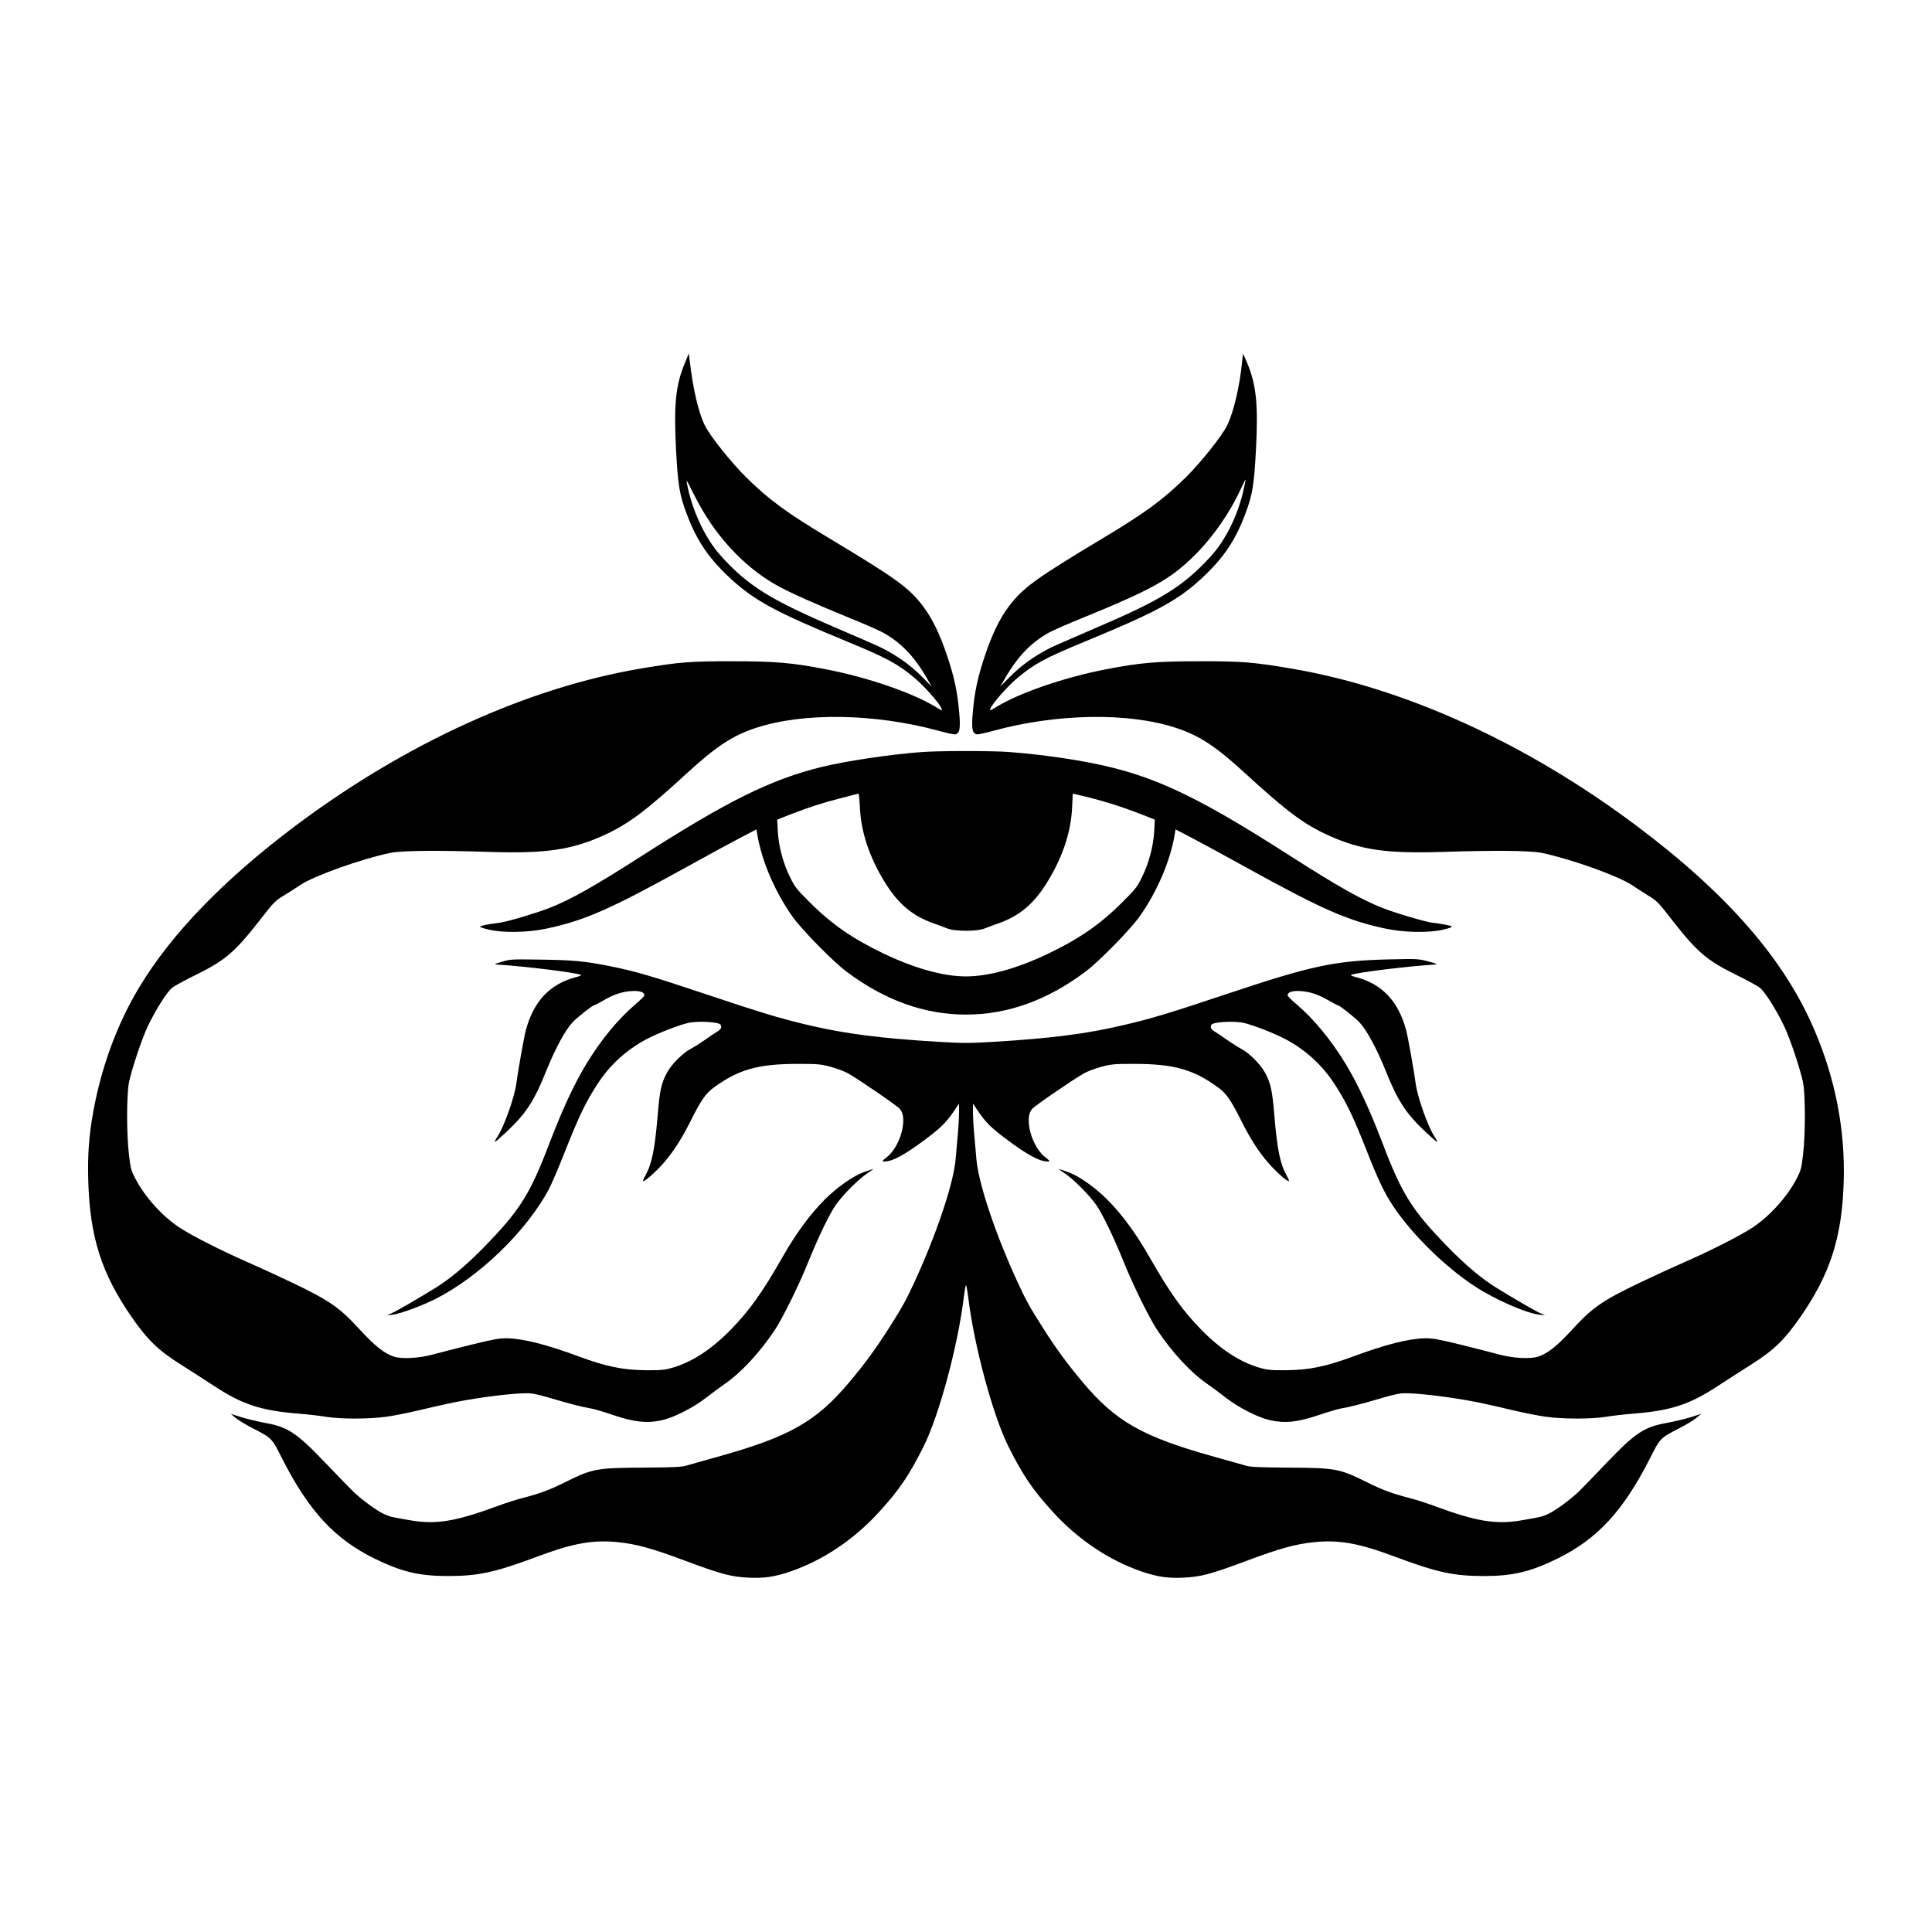
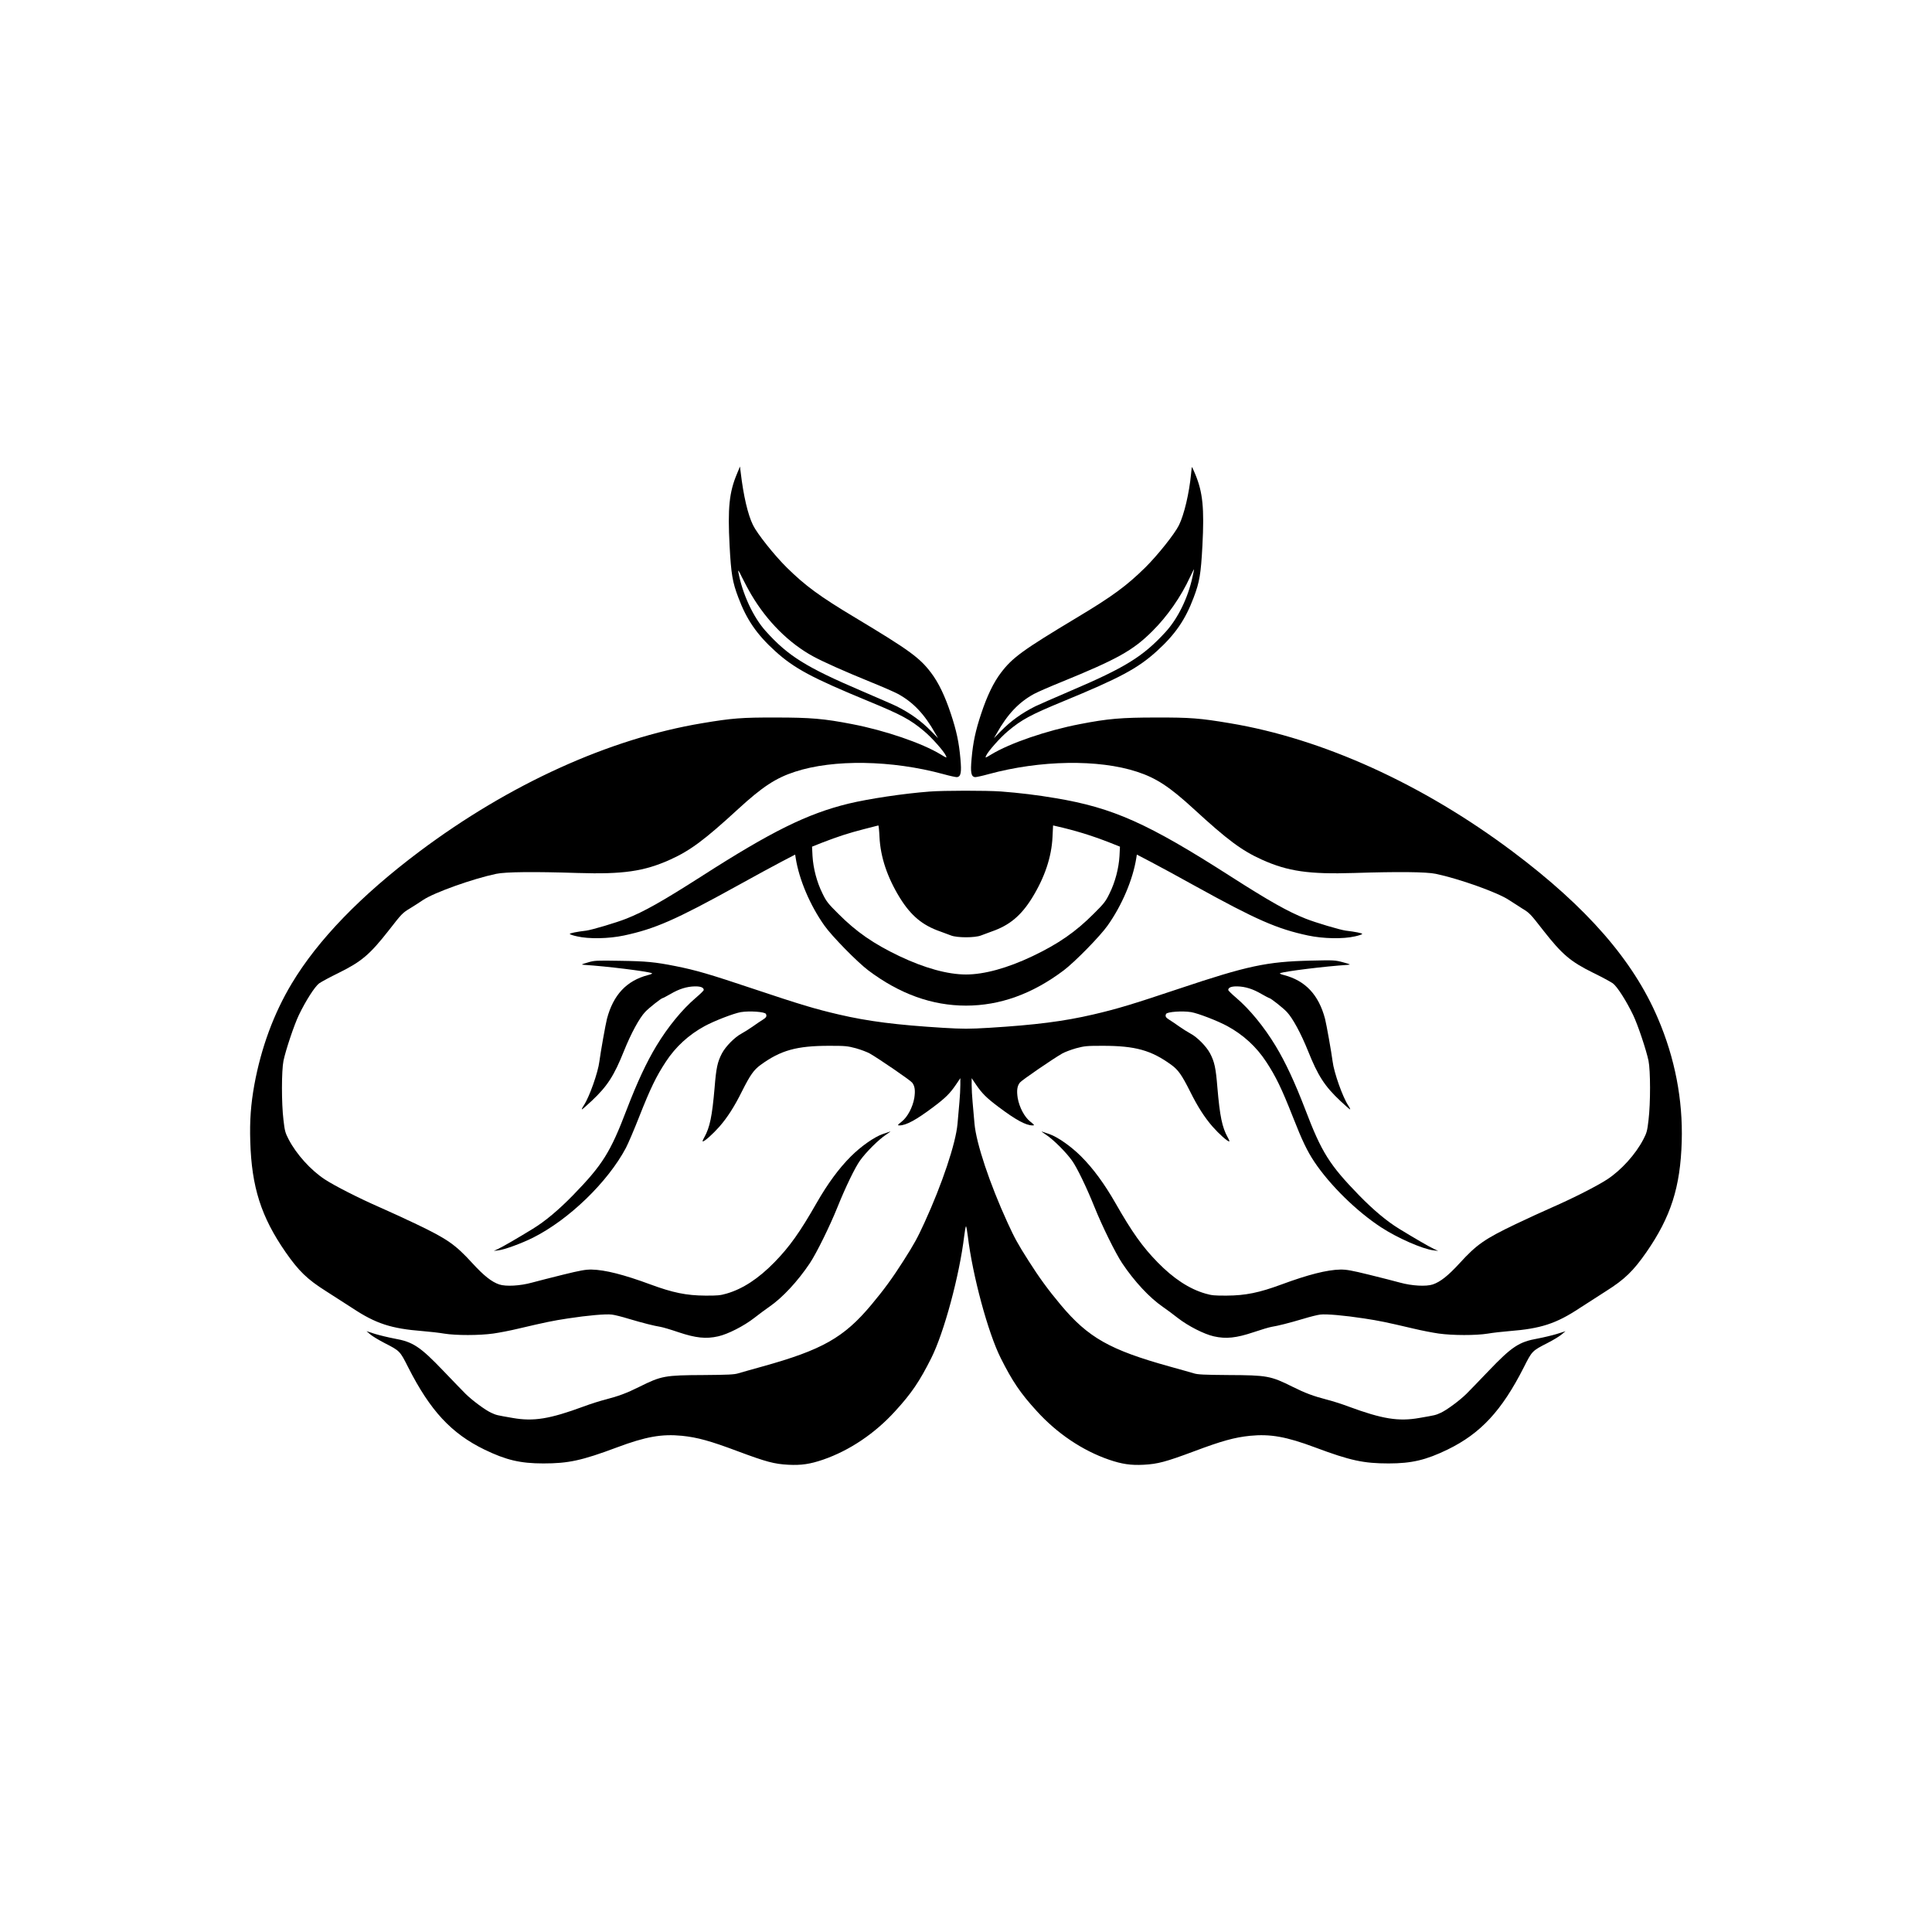
- <svg xmlns="http://www.w3.org/2000/svg" version="1.0" width="64" height="64" viewBox="189 419 1670 1210" preserveAspectRatio="xMidYMid meet">
+ <svg xmlns="http://www.w3.org/2000/svg" version="1.0" width="2048pt" height="2048pt" viewBox="0 0 2048 2048" preserveAspectRatio="xMidYMid meet">
  <g transform="translate(0,2048) scale(0.1,-0.1)" fill="#000000" stroke="none">
    <path d="M7812 15457 c-82 -195 -99 -360 -78 -762 16 -299 30 -385 93 -550 88 -235 196 -391 391 -568 202 -183 389 -283 993 -532 344 -142 439 -193 584 -315 83 -69 212 -215 232 -261 11 -26 10 -26 -54 13 -199 121 -591 255 -940 322 -298 58 -441 70 -808 70 -362 1 -464 -7 -780 -60 -986 -164 -2045 -645 -3001 -1362 -618 -464 -1073 -934 -1351 -1397 -191 -318 -325 -682 -397 -1075 -37 -206 -50 -378 -43 -600 14 -483 115 -799 374 -1173 139 -200 231 -289 426 -412 87 -55 214 -137 283 -182 248 -164 411 -217 742 -243 75 -6 180 -18 232 -27 124 -20 371 -20 520 1 63 9 183 32 265 52 294 69 362 83 525 108 209 32 401 49 465 41 28 -3 109 -23 180 -45 151 -45 271 -75 335 -85 25 -4 113 -30 195 -58 179 -60 289 -72 417 -43 104 23 274 110 383 195 50 39 121 92 159 118 141 97 301 269 431 463 70 105 213 395 293 595 85 211 184 416 238 492 65 91 198 223 274 273 36 24 56 39 45 35 -11 -4 -47 -16 -79 -27 -89 -31 -230 -130 -337 -237 -127 -127 -247 -291 -362 -492 -178 -312 -287 -465 -448 -630 -169 -173 -336 -282 -505 -331 -68 -20 -100 -23 -229 -22 -197 1 -344 31 -579 118 -284 105 -482 155 -623 158 -65 1 -117 -8 -308 -55 -126 -31 -273 -69 -325 -83 -126 -35 -277 -43 -347 -20 -81 27 -163 92 -286 226 -180 197 -264 256 -592 413 -121 58 -294 137 -385 177 -224 98 -480 228 -587 298 -149 98 -301 266 -383 424 -36 69 -42 90 -55 205 -22 180 -21 524 0 628 23 112 114 384 163 485 72 150 169 302 215 336 23 16 116 67 207 111 243 120 330 194 533 453 136 175 143 182 222 230 39 24 102 64 140 90 118 79 527 225 775 277 99 21 403 24 865 9 480 -15 703 17 980 142 212 96 362 207 720 536 257 236 399 329 602 395 408 134 1026 124 1573 -25 68 -19 134 -33 145 -32 41 6 49 50 36 193 -15 174 -42 300 -102 480 -62 187 -130 329 -209 433 -121 160 -229 239 -800 582 -381 228 -533 340 -729 533 -131 129 -315 360 -359 451 -55 112 -101 311 -130 556 l-8 65 -32 -78z m153 -1282 c165 -280 398 -513 653 -652 110 -60 330 -158 612 -273 124 -50 254 -107 289 -126 162 -89 280 -213 396 -419 l29 -50 -75 76 c-106 108 -219 189 -364 262 -27 14 -194 86 -370 162 -590 252 -781 371 -1018 635 -133 147 -249 398 -291 630 -4 24 9 5 38 -57 25 -51 70 -136 101 -188z" />
    <path d="M12626 15458 c-20 -207 -73 -431 -128 -544 -44 -91 -228 -322 -359 -451 -196 -193 -348 -305 -729 -533 -571 -343 -679 -422 -800 -582 -79 -104 -147 -246 -209 -433 -60 -180 -87 -306 -102 -480 -13 -143 -5 -187 36 -193 11 -1 77 13 145 32 547 149 1165 159 1573 25 203 -66 345 -159 602 -395 358 -329 508 -440 720 -536 277 -125 500 -157 980 -142 462 15 766 12 865 -9 248 -52 657 -198 775 -277 39 -26 102 -66 140 -90 79 -48 86 -55 222 -230 203 -259 290 -333 533 -453 91 -44 184 -95 207 -111 46 -34 143 -186 215 -336 49 -101 140 -373 163 -485 21 -104 22 -448 0 -628 -13 -115 -19 -136 -55 -205 -82 -158 -234 -326 -383 -424 -107 -70 -363 -200 -587 -298 -91 -40 -264 -119 -385 -177 -328 -157 -412 -216 -592 -413 -123 -134 -205 -199 -286 -226 -70 -23 -221 -15 -347 20 -52 14 -198 52 -325 83 -191 47 -243 56 -308 55 -141 -3 -339 -53 -623 -158 -235 -87 -382 -117 -579 -118 -129 -1 -161 2 -229 22 -169 49 -336 158 -505 331 -161 165 -270 318 -448 630 -115 201 -235 365 -362 492 -107 107 -248 206 -337 237 -32 11 -68 23 -79 27 -11 4 9 -11 45 -35 76 -50 209 -182 274 -273 54 -76 153 -281 238 -492 80 -200 223 -490 293 -595 130 -194 290 -366 431 -463 38 -26 110 -79 159 -118 109 -85 279 -172 383 -195 128 -29 238 -17 417 43 83 28 170 54 195 58 64 10 184 40 335 85 72 22 153 42 180 45 64 8 256 -9 465 -41 163 -25 231 -39 525 -108 83 -20 202 -43 265 -52 149 -21 396 -21 520 -1 52 9 157 21 232 27 331 26 494 79 742 243 69 45 196 127 283 182 195 123 287 212 426 412 259 374 360 690 374 1173 13 442 -72 884 -253 1306 -261 613 -753 1177 -1538 1766 -956 717 -2015 1198 -3001 1362 -316 53 -418 61 -780 60 -367 0 -510 -12 -808 -70 -349 -67 -741 -201 -940 -322 -64 -39 -65 -39 -54 -13 20 46 149 192 232 261 145 122 240 173 584 315 604 249 791 349 993 532 195 177 303 333 391 568 63 165 77 251 93 550 21 400 4 566 -76 759 -18 42 -33 76 -35 76 -1 0 -6 -33 -9 -72z m14 -1098 c-48 -221 -156 -440 -286 -581 -238 -259 -425 -375 -1009 -624 -176 -76 -342 -148 -370 -162 -145 -73 -258 -154 -364 -262 l-75 -76 29 50 c116 206 234 330 396 419 35 19 165 76 289 126 593 242 759 334 963 537 161 159 307 369 403 578 22 46 40 83 41 81 1 -1 -6 -40 -17 -86z" />
    <path d="M9852 12089 c-275 -21 -642 -76 -858 -128 -437 -107 -814 -293 -1559 -771 -413 -264 -608 -374 -795 -448 -105 -42 -365 -119 -425 -127 -101 -12 -175 -27 -175 -35 0 -5 35 -17 78 -26 124 -29 334 -25 495 9 329 70 548 166 1196 524 185 103 400 219 478 260 l142 74 6 -38 c36 -227 152 -500 303 -713 79 -113 350 -389 467 -477 331 -249 675 -373 1035 -373 360 0 704 124 1035 373 117 88 388 364 467 477 151 213 267 486 303 713 l6 38 142 -74 c78 -41 293 -157 478 -260 648 -358 867 -454 1196 -524 161 -34 371 -38 496 -9 42 9 77 21 77 26 0 8 -74 23 -175 35 -60 8 -320 85 -425 127 -187 74 -382 184 -795 448 -878 563 -1246 727 -1854 829 -200 34 -385 56 -581 71 -155 11 -605 11 -758 -1z m-529 -481 c10 -213 83 -430 217 -647 117 -188 239 -290 427 -355 37 -13 88 -32 113 -42 64 -26 256 -26 320 0 25 10 76 29 113 42 188 65 310 167 427 355 134 217 207 434 217 646 l6 123 26 -6 c212 -48 377 -99 575 -176 l108 -43 -5 -100 c-8 -131 -46 -276 -105 -395 -41 -85 -59 -108 -167 -215 -192 -193 -374 -319 -648 -450 -267 -127 -513 -195 -707 -195 -194 0 -440 68 -707 195 -274 131 -456 257 -648 450 -108 107 -126 130 -167 215 -59 119 -97 264 -105 395 l-5 100 108 43 c169 65 276 100 439 142 83 22 153 39 156 40 3 0 9 -55 12 -122z" />
    <path d="M6230 10277 c-72 -21 -74 -22 -35 -25 236 -15 665 -68 715 -88 9 -4 -8 -12 -40 -20 -228 -59 -369 -210 -436 -464 -15 -58 -68 -356 -80 -450 -14 -118 -107 -380 -165 -467 -16 -24 -25 -43 -20 -43 4 0 51 41 103 90 165 155 237 265 343 531 75 186 163 348 224 412 39 42 172 147 186 147 4 0 42 20 84 44 90 53 171 78 256 80 62 1 95 -12 95 -38 0 -7 -38 -44 -84 -83 -143 -122 -294 -305 -418 -510 -104 -172 -203 -384 -314 -673 -173 -455 -257 -588 -569 -909 -152 -156 -296 -277 -427 -357 -155 -95 -323 -193 -368 -213 l-45 -21 50 6 c65 8 245 74 365 134 381 191 793 590 985 952 24 46 87 193 140 328 119 302 181 430 283 585 103 158 244 287 412 378 101 55 308 135 383 148 92 15 254 4 266 -19 12 -25 4 -39 -37 -64 -20 -12 -66 -43 -102 -69 -36 -25 -89 -59 -119 -75 -72 -38 -169 -136 -208 -210 -47 -90 -61 -152 -78 -364 -26 -303 -50 -420 -109 -526 -14 -24 -21 -44 -17 -44 20 0 108 79 177 157 86 99 158 211 239 374 88 175 126 228 197 280 214 156 383 203 728 203 169 0 193 -2 283 -26 53 -15 119 -40 146 -55 101 -58 431 -284 450 -309 29 -36 35 -85 23 -163 -17 -98 -72 -203 -134 -251 -45 -36 -47 -40 -24 -40 71 0 179 59 361 196 128 96 175 143 239 237 l46 68 0 -72 c0 -39 -4 -123 -10 -185 -5 -63 -14 -165 -20 -227 -18 -206 -163 -639 -350 -1047 -76 -166 -109 -226 -223 -405 -113 -178 -207 -307 -341 -467 -291 -348 -522 -478 -1156 -654 -113 -31 -227 -64 -255 -72 -41 -13 -110 -16 -365 -18 -414 -2 -448 -8 -685 -126 -130 -65 -219 -98 -358 -134 -56 -14 -160 -47 -232 -74 -358 -132 -529 -160 -750 -121 -173 30 -171 29 -228 55 -60 27 -198 128 -272 201 -28 28 -134 137 -235 243 -247 258 -322 308 -521 343 -63 12 -154 34 -204 49 l-90 29 40 -34 c22 -19 90 -60 150 -91 166 -85 164 -84 254 -262 232 -456 455 -697 806 -868 229 -111 380 -147 625 -147 265 0 406 30 780 170 305 114 474 144 689 123 165 -17 299 -54 592 -164 303 -113 386 -135 536 -143 137 -7 231 7 368 54 281 97 550 278 765 515 173 189 258 315 382 562 135 269 299 876 349 1294 7 56 15 102 19 102 4 0 12 -46 19 -102 50 -418 214 -1025 349 -1294 124 -247 209 -373 382 -562 215 -237 484 -418 765 -515 137 -47 231 -61 368 -54 150 8 233 30 536 143 293 110 427 147 592 164 215 21 384 -9 689 -123 374 -140 515 -170 780 -170 245 0 396 36 625 147 351 171 574 412 806 868 90 178 88 177 254 262 61 31 128 72 150 91 l40 34 -90 -29 c-49 -15 -141 -37 -204 -49 -199 -35 -274 -85 -521 -343 -101 -106 -207 -215 -235 -243 -74 -73 -212 -174 -272 -201 -57 -26 -55 -25 -228 -55 -221 -39 -392 -11 -750 121 -71 27 -176 60 -232 74 -139 36 -228 69 -358 134 -237 118 -271 124 -685 126 -255 2 -324 5 -365 18 -27 8 -142 41 -255 72 -634 176 -865 306 -1156 654 -134 160 -228 289 -341 467 -114 179 -147 239 -223 405 -188 410 -332 841 -350 1049 -6 64 -15 166 -20 227 -6 61 -10 144 -10 183 l0 72 46 -68 c64 -94 111 -141 239 -237 182 -137 290 -196 361 -196 23 0 21 4 -24 40 -62 48 -117 153 -134 251 -12 78 -6 127 23 163 19 25 349 251 450 309 27 15 93 40 146 55 90 24 114 26 283 26 345 0 514 -47 728 -203 71 -52 109 -105 197 -280 81 -163 153 -275 239 -374 69 -78 157 -157 177 -157 4 0 -3 20 -17 44 -59 106 -83 223 -109 526 -17 212 -31 274 -78 364 -39 74 -136 172 -208 210 -30 16 -83 50 -119 75 -36 26 -82 57 -102 69 -41 25 -49 39 -37 64 12 23 174 34 266 19 75 -13 282 -93 383 -148 168 -91 309 -220 412 -378 102 -155 164 -283 283 -585 100 -255 153 -364 229 -478 166 -247 446 -522 706 -692 173 -113 439 -230 555 -244 l50 -6 -45 21 c-45 20 -213 118 -368 213 -131 80 -275 201 -427 357 -312 321 -396 454 -569 909 -111 289 -210 501 -314 673 -124 205 -275 388 -418 510 -46 39 -84 76 -84 83 0 26 33 39 95 38 85 -2 166 -27 256 -80 42 -24 80 -44 84 -44 14 0 147 -105 186 -147 61 -64 149 -226 224 -412 106 -266 178 -376 343 -531 52 -49 99 -90 103 -90 5 0 -4 19 -20 43 -58 87 -151 349 -165 467 -12 94 -65 392 -80 450 -67 254 -208 405 -436 464 -32 8 -49 16 -40 20 50 20 479 73 715 88 37 3 33 5 -47 27 -85 23 -96 24 -345 18 -465 -11 -667 -54 -1393 -297 -502 -168 -658 -215 -911 -274 -313 -73 -615 -111 -1101 -141 -221 -13 -275 -13 -495 0 -487 30 -789 68 -1102 141 -253 59 -409 106 -911 274 -463 155 -604 196 -820 239 -216 43 -312 52 -585 56 -257 4 -274 4 -345 -18z" />
  </g>
</svg>
